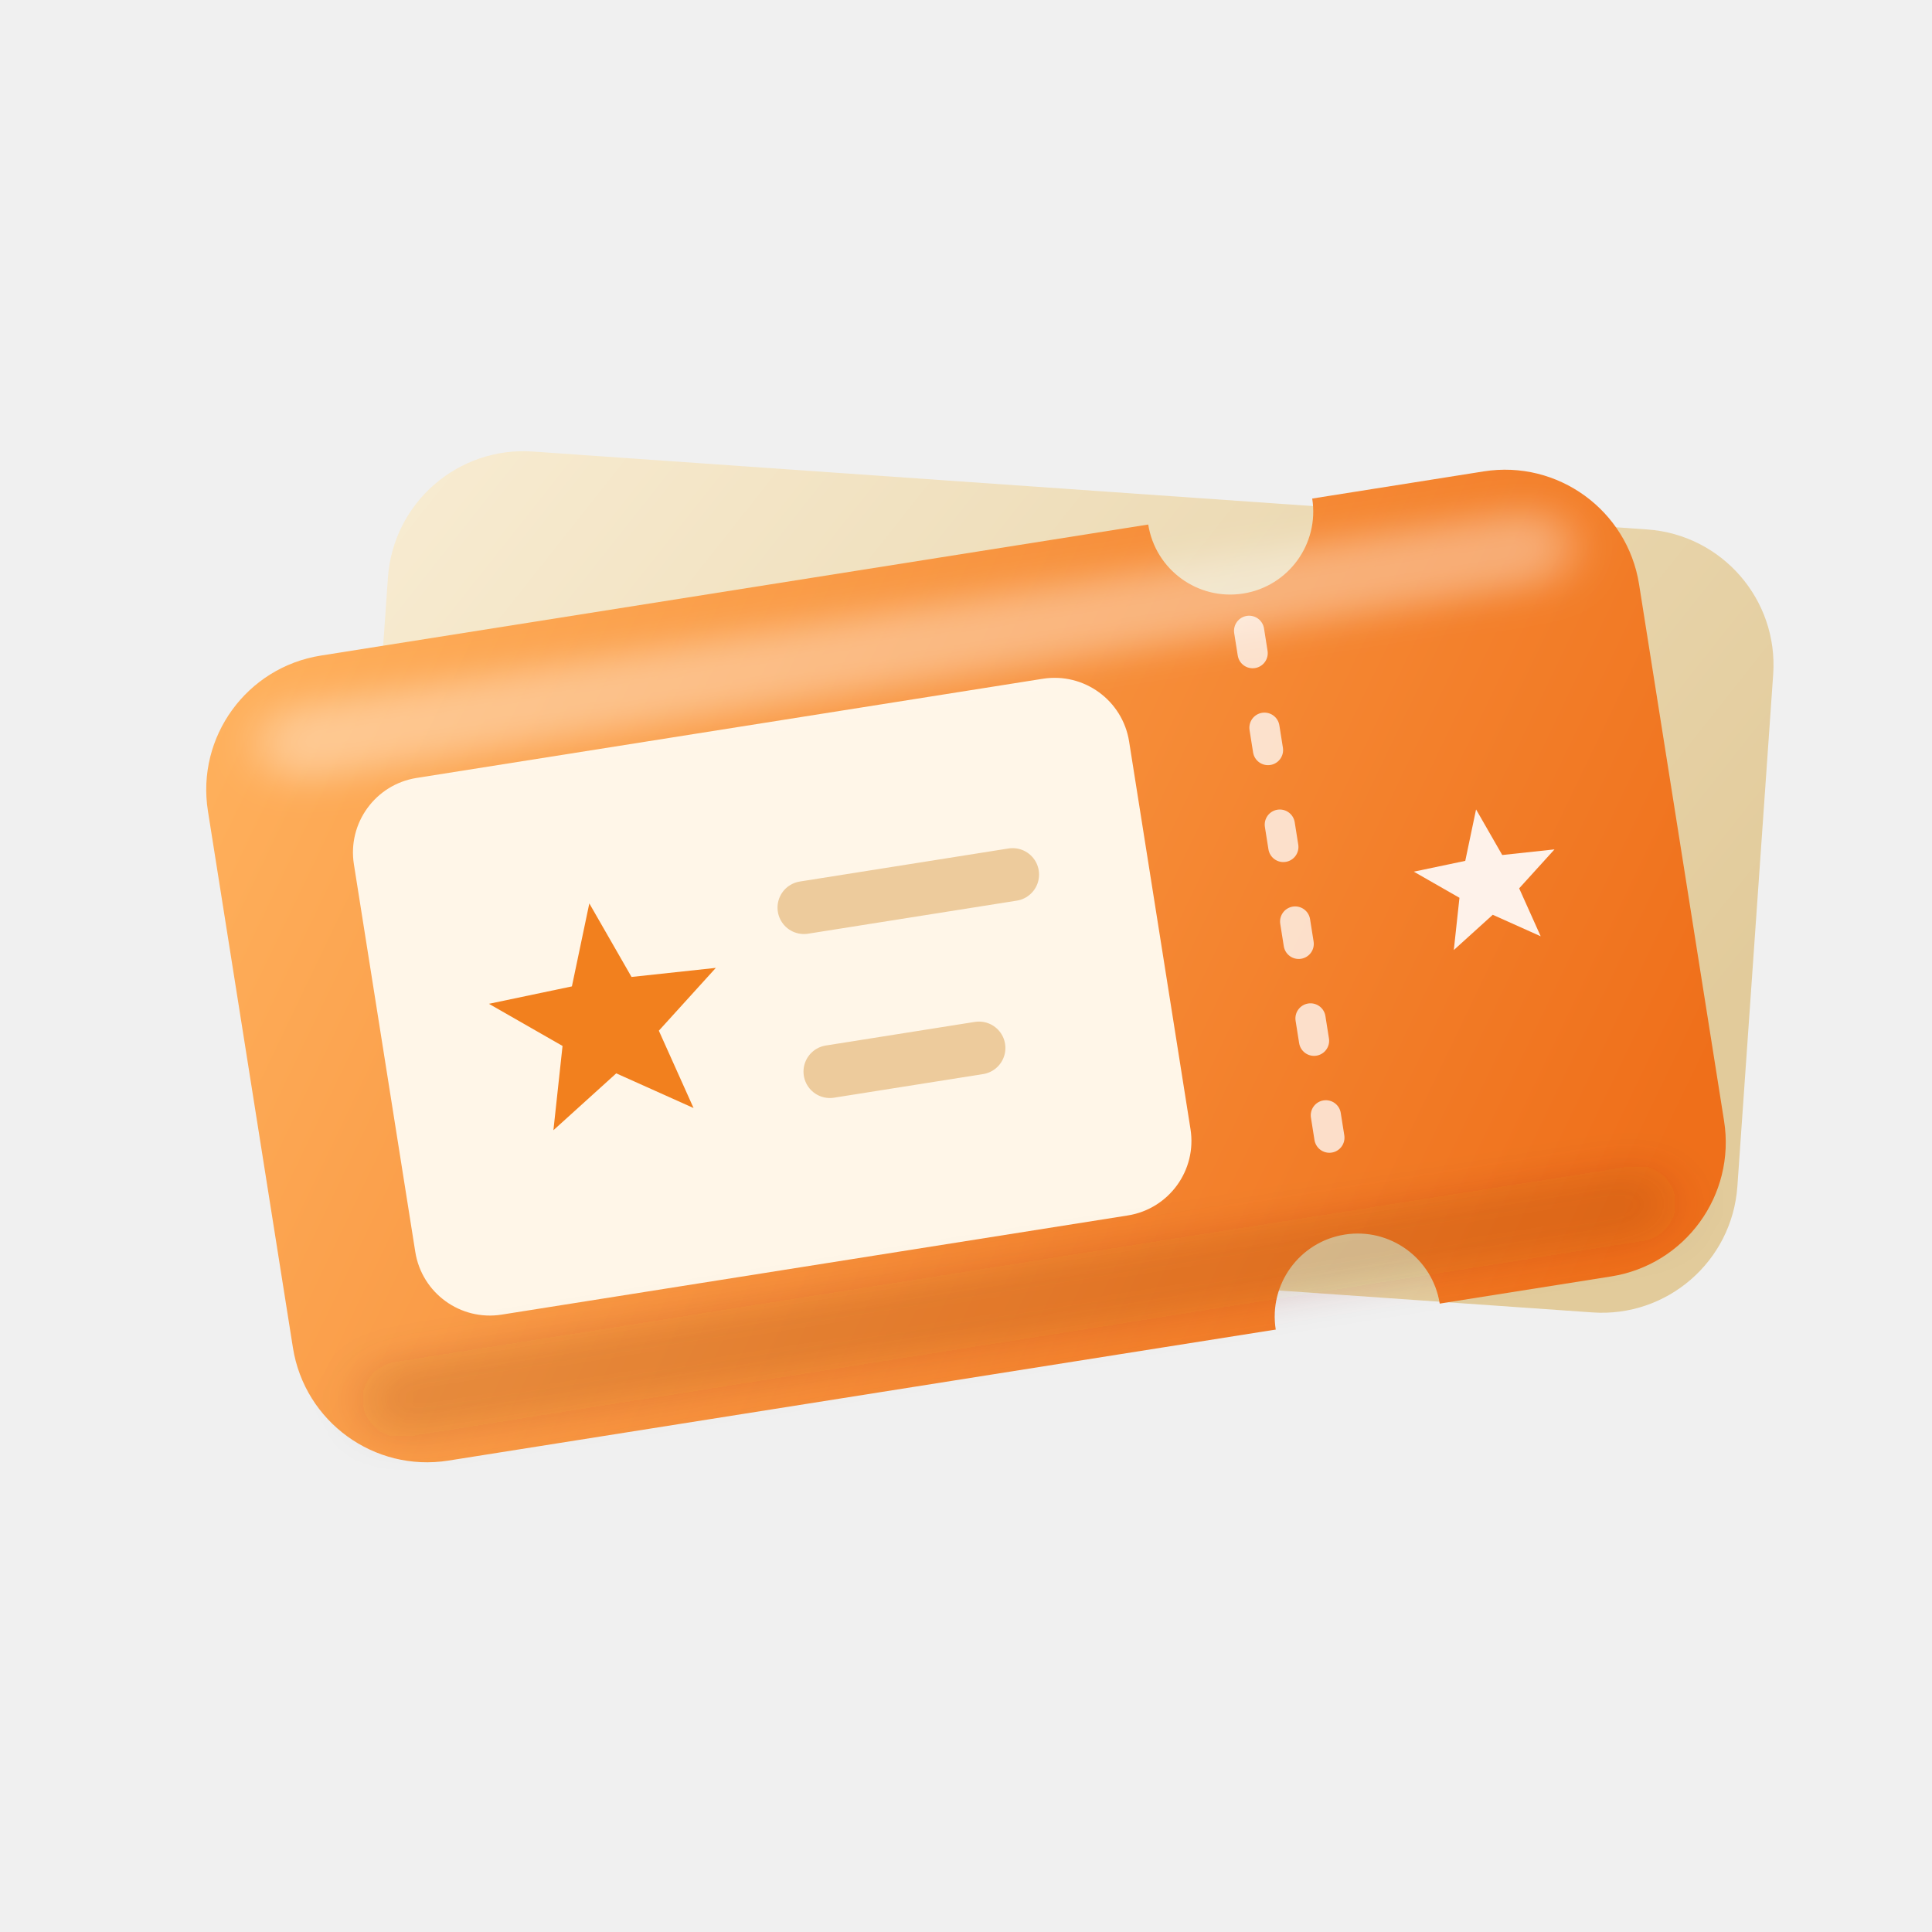
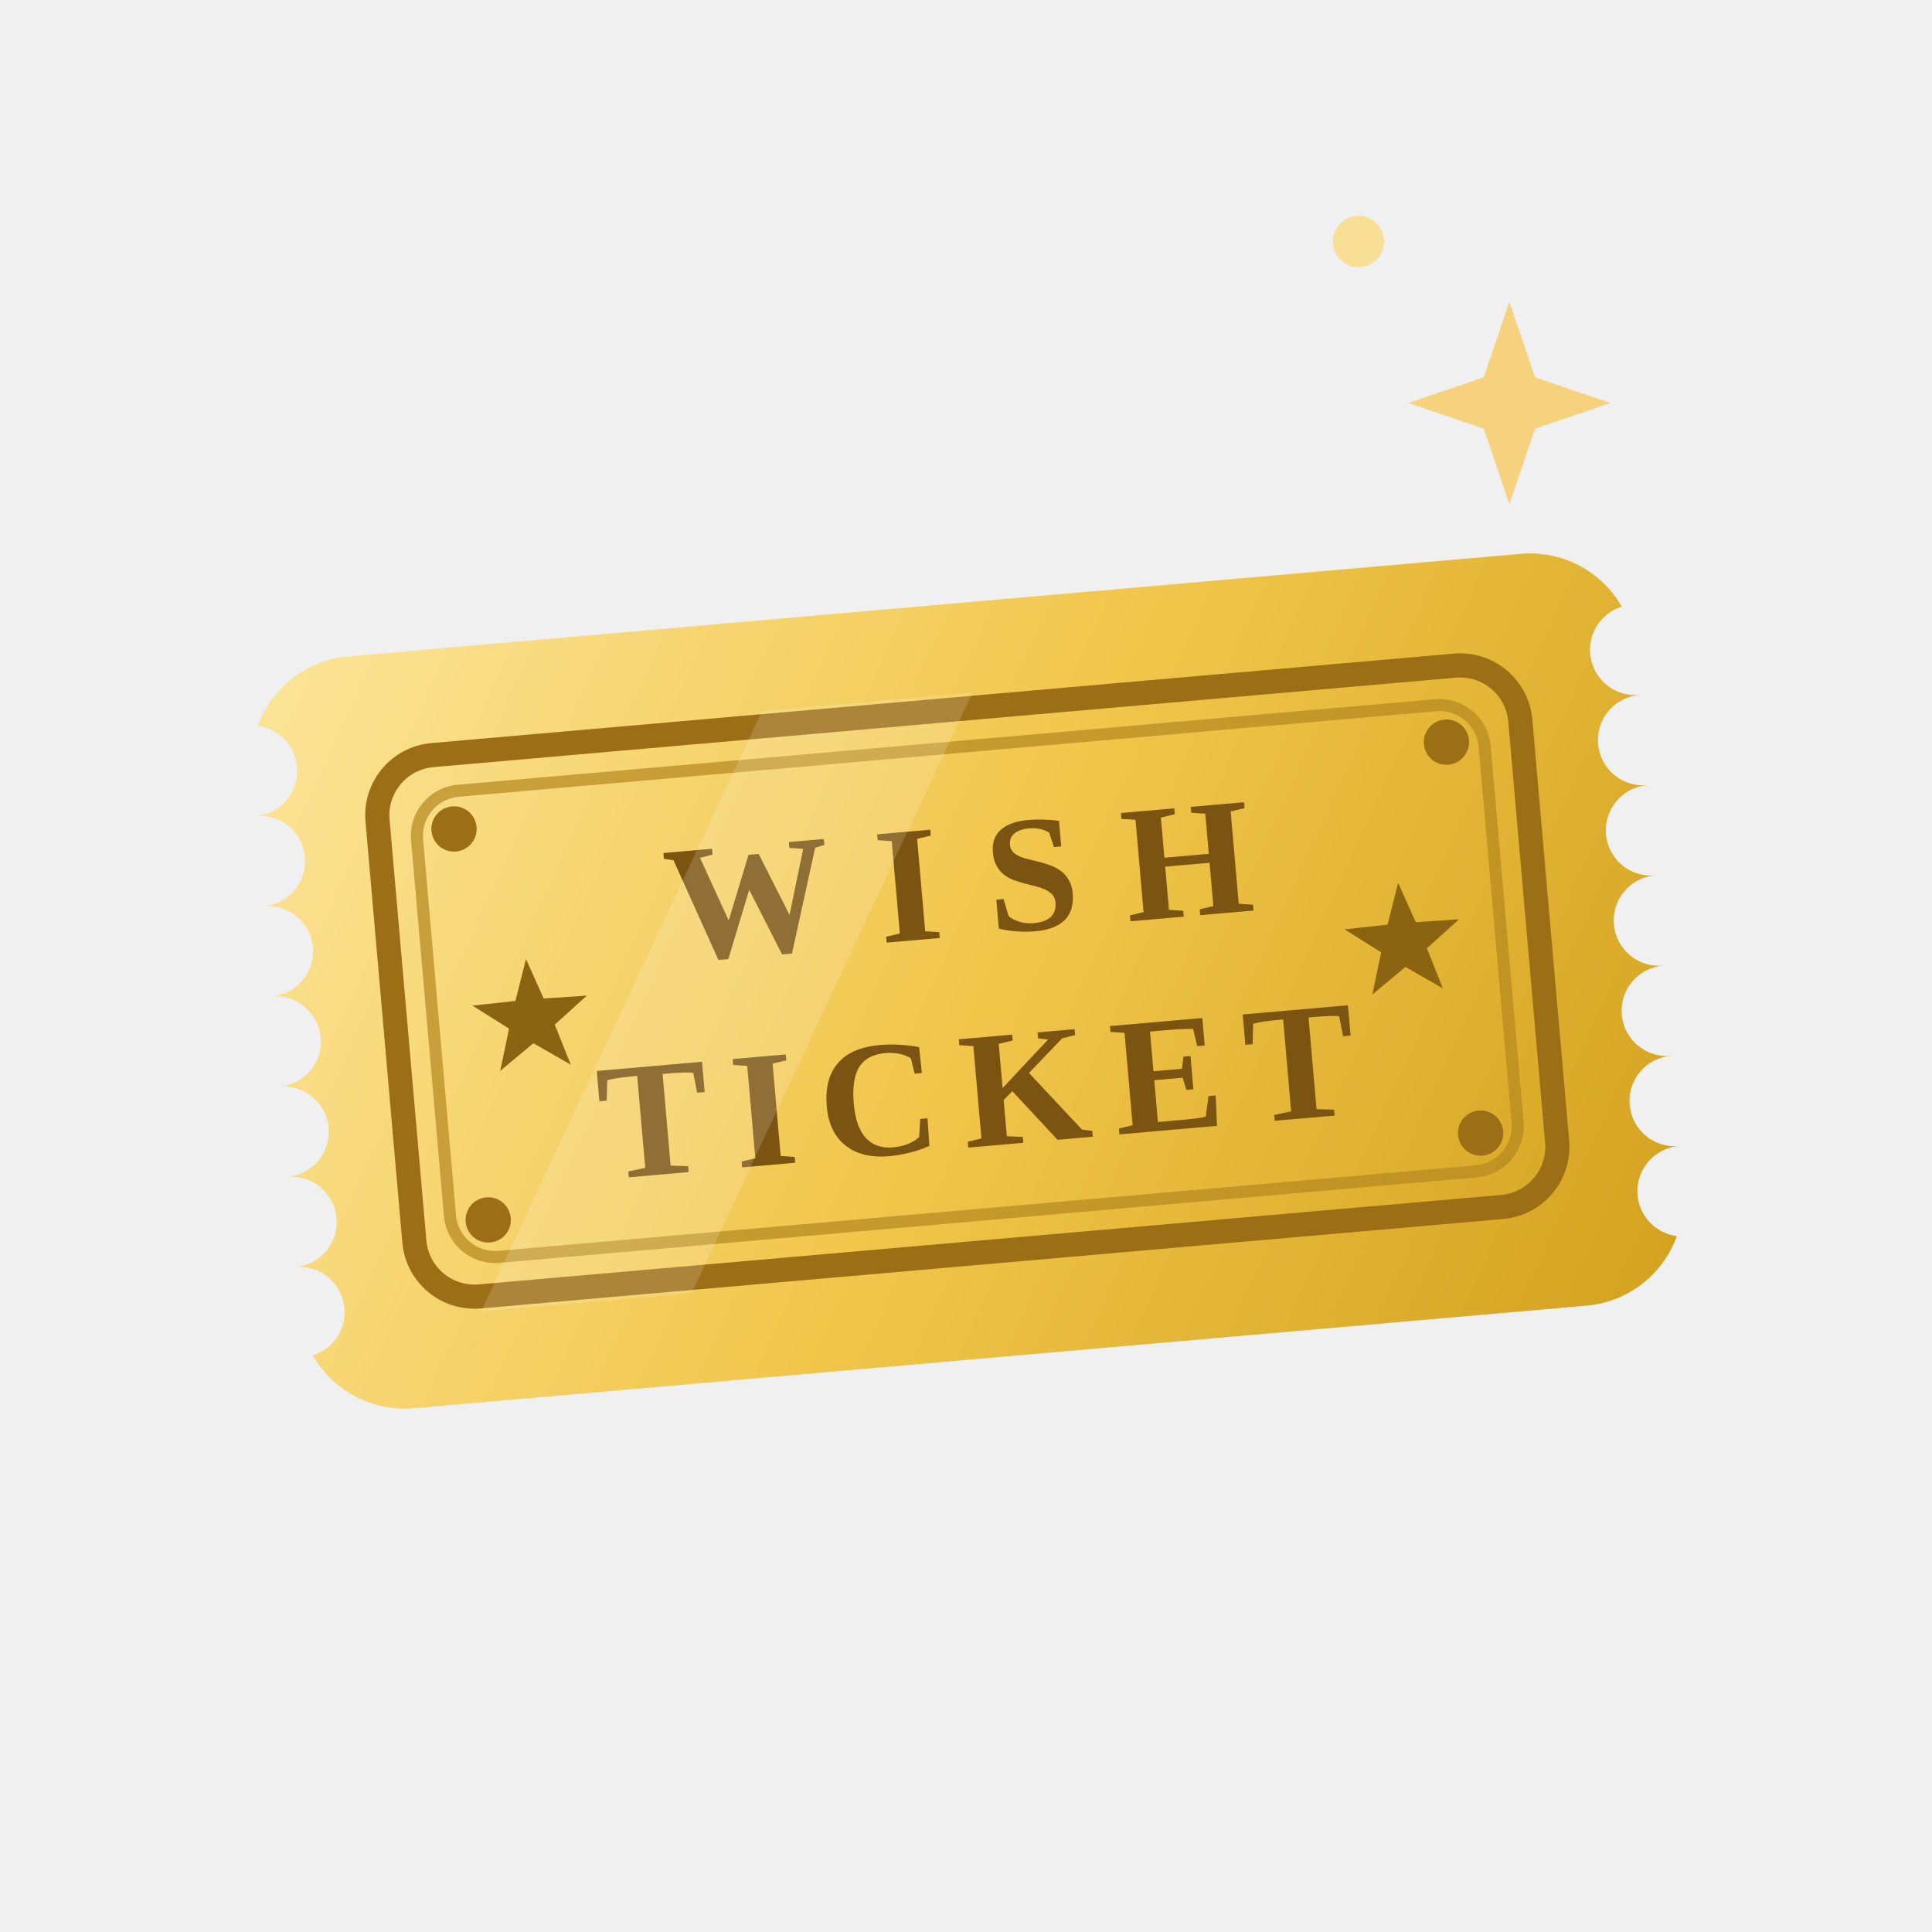
<svg xmlns="http://www.w3.org/2000/svg" width="128" height="128" viewBox="0 0 128 128" fill="none">
  <defs>
-     <linearGradient id="tkA" x1="16" y1="37" x2="100" y2="95" gradientUnits="userSpaceOnUse">
-       <stop offset="0" stop-color="#FFB25E" />
-       <stop offset="1" stop-color="#EF6F1A" />
+     <linearGradient id="gtGold" x1="18" y1="40" x2="110" y2="92" gradientUnits="userSpaceOnUse">
+       <stop offset="0" stop-color="#FCE59A" />
+       <stop offset="0.5" stop-color="#F1C64B" />
+       <stop offset="1" stop-color="#D2A11D" />
    </linearGradient>
-     <linearGradient id="tkB" x1="24" y1="32" x2="100" y2="84" gradientUnits="userSpaceOnUse">
-       <stop offset="0" stop-color="#F8ECD2" />
-       <stop offset="1" stop-color="#E2CB9B" />
-     </linearGradient>
-     <mask id="tkNotch" maskUnits="userSpaceOnUse" x="0" y="0" width="128" height="128">
-       <rect width="128" height="128" fill="#fff" />
-       <circle cx="86" cy="37" r="5.5" fill="#000" />
-       <circle cx="86" cy="91" r="5.5" fill="#000" />
+     <mask id="wtEdge" maskUnits="userSpaceOnUse" x="0" y="0" width="128" height="128">
+       <rect x="14" y="36" width="100" height="58" fill="#fff" />
+       <circle cx="18" cy="47.00" r="3" fill="#000" />
+       <circle cx="110" cy="47.00" r="3" fill="#000" />
+       <circle cx="18" cy="53.00" r="3" fill="#000" />
+       <circle cx="110" cy="53.00" r="3" fill="#000" />
+       <circle cx="18" cy="59.00" r="3" fill="#000" />
+       <circle cx="110" cy="59.00" r="3" fill="#000" />
+       <circle cx="18" cy="65.00" r="3" fill="#000" />
+       <circle cx="110" cy="65.00" r="3" fill="#000" />
+       <circle cx="18" cy="71.00" r="3" fill="#000" />
+       <circle cx="110" cy="71.00" r="3" fill="#000" />
+       <circle cx="18" cy="77.00" r="3" fill="#000" />
+       <circle cx="110" cy="77.00" r="3" fill="#000" />
+       <circle cx="18" cy="83.00" r="3" fill="#000" />
+       <circle cx="110" cy="83.00" r="3" fill="#000" />
    </mask>
-     <filter id="tkBlur" x="-60%" y="-60%" width="220%" height="220%">
-       <feGaussianBlur stdDeviation="1.4" />
-     </filter>
  </defs>
-   <g transform="rotate(4 64 64)">
-     <rect x="24" y="32" width="92" height="52" rx="9" fill="url(#tkB)" />
+   <g transform="rotate(-5 64 64)">
+     <g mask="url(#wtEdge)">
+       <rect x="18" y="40" width="92" height="50" rx="7" fill="url(#gtGold)" />
+     </g>
+     <rect x="26" y="47" width="76" height="36" rx="4" fill="none" stroke="#9C6E16" stroke-width="1.6" />
+     <rect x="28.5" y="49.5" width="71" height="31" rx="3" fill="none" stroke="#B4881F" stroke-width="0.8" stroke-opacity="0.7" />
+     <circle cx="31" cy="52" r="1.5" fill="#9C6E16" />
+     <circle cx="97" cy="52" r="1.5" fill="#9C6E16" />
+     <circle cx="31" cy="78" r="1.5" fill="#9C6E16" />
+     <circle cx="97" cy="78" r="1.5" fill="#9C6E16" />
+     <text x="64" y="62" text-anchor="middle" font-family="Georgia, 'Times New Roman', serif" font-size="11" font-weight="700" letter-spacing="3" fill="#7A5410">WISH</text>
+     <text x="64" y="76" text-anchor="middle" font-family="Georgia, 'Times New Roman', serif" font-size="11" font-weight="700" letter-spacing="1.5" fill="#7A5410">TICKET</text>
+     <polygon transform="translate(35 65) scale(0.5)" points="0,-8 1.88,-2.59 7.61,-2.47 3.04,0.99 4.7,6.47 0,3.2 -4.7,6.47 -3.04,0.99 -7.61,-2.47 -1.88,-2.59" fill="#8A6410" />
+     <polygon transform="translate(93 65) scale(0.5)" points="0,-8 1.88,-2.59 7.61,-2.47 3.04,0.99 4.7,6.47 0,3.2 -4.7,6.47 -3.04,0.99 -7.61,-2.47 -1.88,-2.59" fill="#8A6410" />
+     <polygon points="52,46 66,46 44,84 30,84" fill="#FFFFFF" fill-opacity="0.16" />
  </g>
-   <g transform="rotate(-9 64 64)">
-     <rect x="16" y="37" width="96" height="54" rx="9" fill="url(#tkA)" mask="url(#tkNotch)" />
-     <line x1="86" y1="45" x2="86" y2="83" stroke="#FFFFFF" stroke-opacity="0.75" stroke-width="2" stroke-linecap="round" stroke-dasharray="1.5 5" />
-     <rect x="25" y="46" width="52" height="36" rx="5" fill="#FFF6E8" />
-     <polygon transform="translate(40 64)" points="0,-8 2,-2.75 7.61,-2.47 3.23,1.05 4.7,6.47 0,3.4 -4.7,6.47 -3.23,1.05 -7.61,-2.47 -2,-2.75" fill="#F2801E" />
-     <line x1="54" y1="58.5" x2="68" y2="58.5" stroke="#EDCB9C" stroke-width="3.5" stroke-linecap="round" />
-     <line x1="54" y1="69.5" x2="64" y2="69.5" stroke="#EDCB9C" stroke-width="3.5" stroke-linecap="round" />
-     <polygon transform="translate(99 64) scale(0.62)" points="0,-8 2,-2.75 7.61,-2.47 3.23,1.05 4.7,6.47 0,3.4 -4.7,6.47 -3.23,1.05 -7.61,-2.47 -2,-2.75" fill="#FFFFFF" fill-opacity="0.9" />
-     <rect x="20" y="40" width="88" height="5" rx="2.5" fill="#FFFFFF" fill-opacity="0.35" filter="url(#tkBlur)" />
-     <rect x="20" y="84" width="88" height="5" rx="2.5" fill="#7A3708" fill-opacity="0.16" filter="url(#tkBlur)" />
-   </g>
+   <path d="M100 20 L101.7 25 L106.7 26.7 L101.7 28.4 L100 33.4 L98.3 28.4 L93.3 26.7 L98.3 25 Z" fill="#F7D27E" />
+   <circle cx="90" cy="16" r="1.7" fill="#F9DE95" />
</svg>
